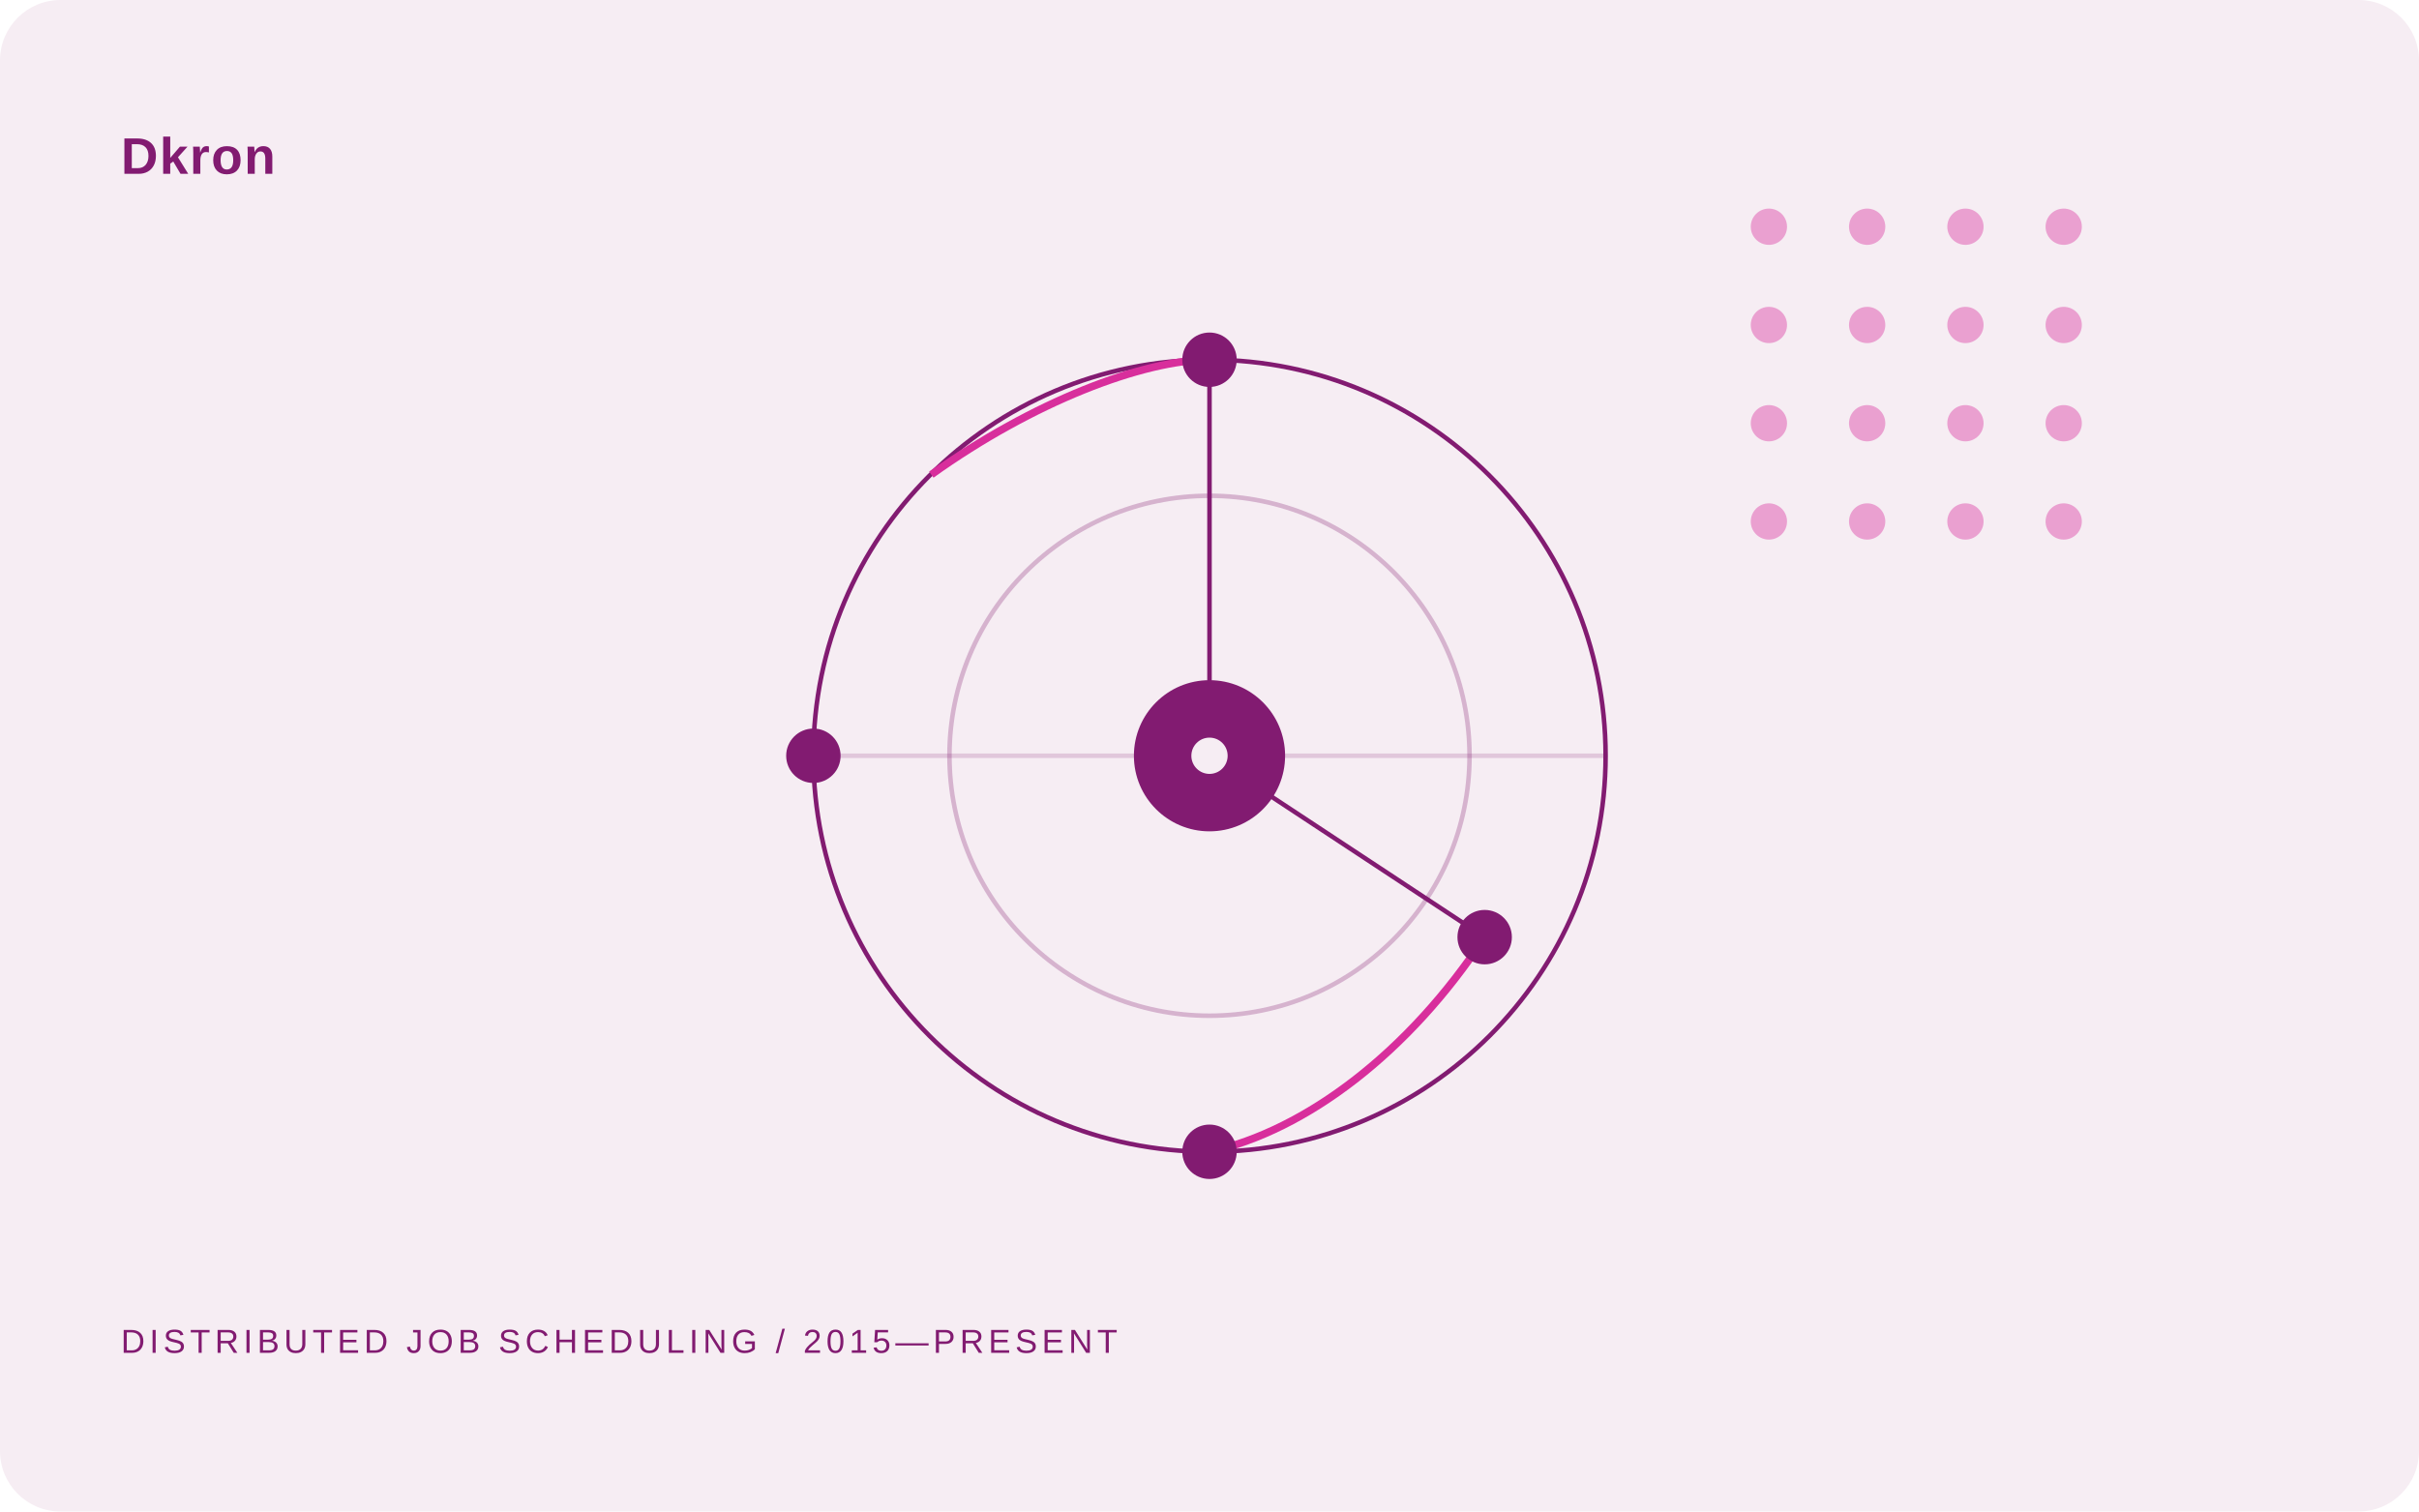
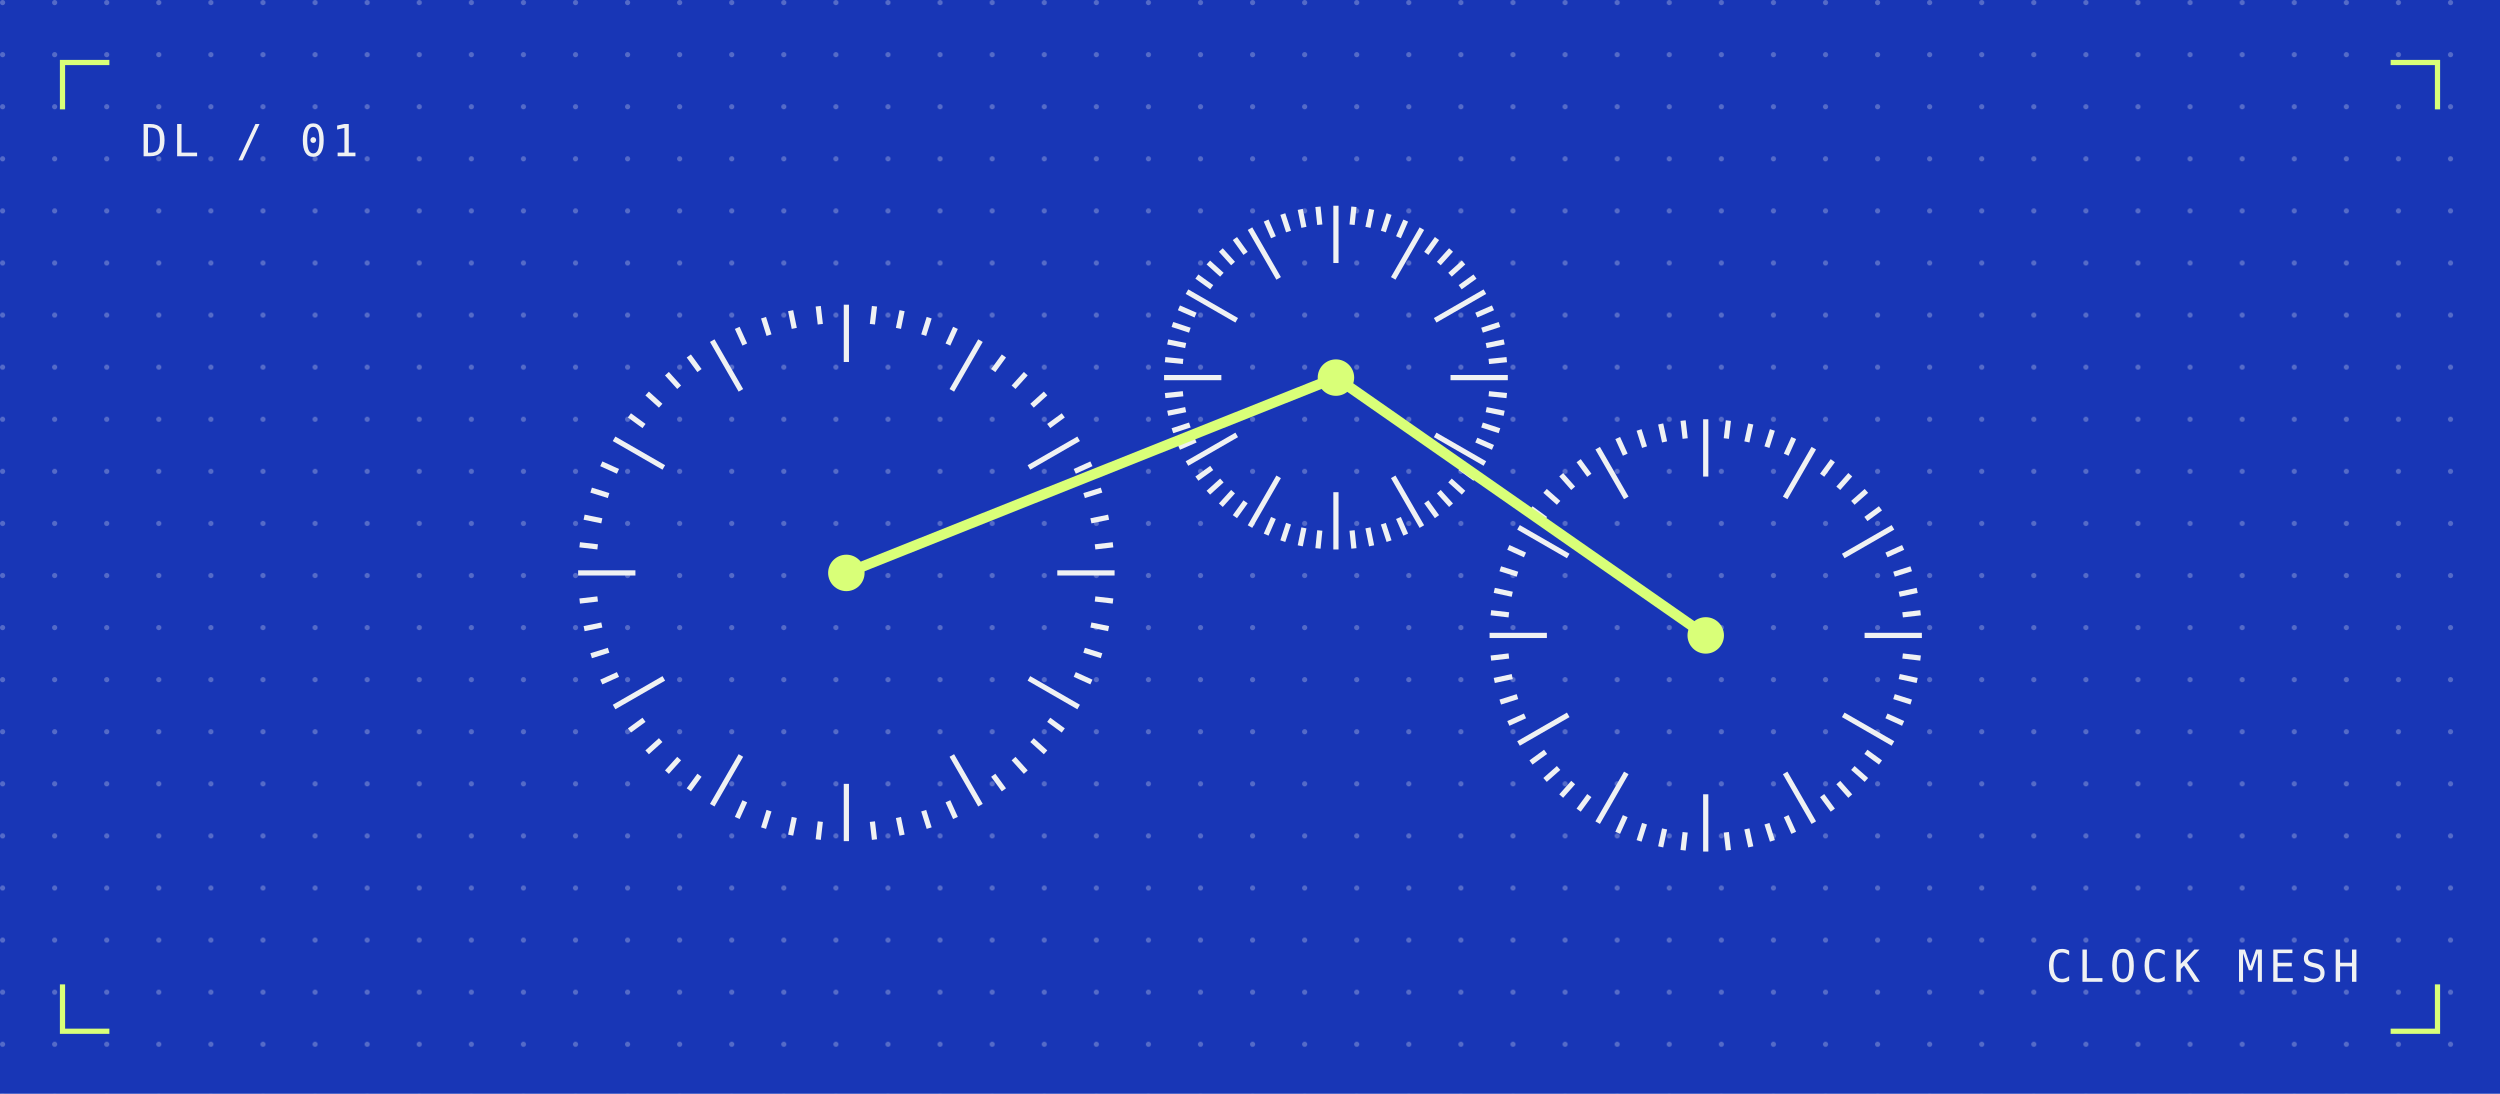
- <svg xmlns="http://www.w3.org/2000/svg" width="1600" height="1000" viewBox="0 0 1600 1000" fill="none">
-   <rect width="1600" height="1000" rx="40" fill="#F6EDF3" />
-   <g opacity="0.4" fill="#D82E9C">
-     <circle cx="1170" cy="150" r="12" />
-     <circle cx="1235" cy="150" r="12" />
-     <circle cx="1300" cy="150" r="12" />
-     <circle cx="1365" cy="150" r="12" />
-     <circle cx="1170" cy="215" r="12" />
-     <circle cx="1235" cy="215" r="12" />
-     <circle cx="1300" cy="215" r="12" />
-     <circle cx="1365" cy="215" r="12" />
-     <circle cx="1170" cy="280" r="12" />
-     <circle cx="1235" cy="280" r="12" />
-     <circle cx="1300" cy="280" r="12" />
-     <circle cx="1365" cy="280" r="12" />
-     <circle cx="1170" cy="345" r="12" />
-     <circle cx="1235" cy="345" r="12" />
-     <circle cx="1300" cy="345" r="12" />
-     <circle cx="1365" cy="345" r="12" />
+ <svg xmlns="http://www.w3.org/2000/svg" width="960" height="420" viewBox="0 0 960 420">
+   <defs>
+     <pattern id="grid" width="20" height="20" patternUnits="userSpaceOnUse">
+       <circle cx="1" cy="1" r="1" fill="#eff1f3" opacity=".28" />
+     </pattern>
+   </defs>
+   <rect width="960" height="420" fill="#1836b6" />
+   <rect width="960" height="420" fill="url(#grid)" />
+   <path d="M406.0 220.0L428.0 220.0" fill="none" stroke="#eff1f3" stroke-width="2" />
+   <path d="M420.5 230.0L427.4 230.8" fill="none" stroke="#eff1f3" stroke-width="2" />
+   <path d="M418.9 240.0L425.7 241.4" fill="none" stroke="#eff1f3" stroke-width="2" />
+   <path d="M416.3 249.7L423.0 251.8" fill="none" stroke="#eff1f3" stroke-width="2" />
+   <path d="M412.7 259.0L419.1 261.9" fill="none" stroke="#eff1f3" stroke-width="2" />
+   <path d="M395.1 260.5L414.2 271.5" fill="none" stroke="#eff1f3" stroke-width="2" />
+   <path d="M402.7 276.4L408.3 280.5" fill="none" stroke="#eff1f3" stroke-width="2" />
+   <path d="M396.3 284.2L401.5 288.9" fill="none" stroke="#eff1f3" stroke-width="2" />
+   <path d="M389.2 291.3L393.9 296.5" fill="none" stroke="#eff1f3" stroke-width="2" />
+   <path d="M381.4 297.7L385.5 303.3" fill="none" stroke="#eff1f3" stroke-width="2" />
+   <path d="M365.5 290.1L376.5 309.2" fill="none" stroke="#eff1f3" stroke-width="2" />
+   <path d="M364.0 307.7L366.9 314.1" fill="none" stroke="#eff1f3" stroke-width="2" />
+   <path d="M354.7 311.3L356.8 318.0" fill="none" stroke="#eff1f3" stroke-width="2" />
+   <path d="M345.0 313.9L346.4 320.7" fill="none" stroke="#eff1f3" stroke-width="2" />
+   <path d="M335.0 315.5L335.8 322.4" fill="none" stroke="#eff1f3" stroke-width="2" />
+   <path d="M325.0 301.0L325.0 323.0" fill="none" stroke="#eff1f3" stroke-width="2" />
+   <path d="M315.0 315.5L314.2 322.4" fill="none" stroke="#eff1f3" stroke-width="2" />
+   <path d="M305.0 313.9L303.6 320.7" fill="none" stroke="#eff1f3" stroke-width="2" />
+   <path d="M295.3 311.3L293.2 318.0" fill="none" stroke="#eff1f3" stroke-width="2" />
+   <path d="M286.0 307.7L283.1 314.1" fill="none" stroke="#eff1f3" stroke-width="2" />
+   <path d="M284.5 290.1L273.5 309.2" fill="none" stroke="#eff1f3" stroke-width="2" />
+   <path d="M268.6 297.7L264.5 303.3" fill="none" stroke="#eff1f3" stroke-width="2" />
+   <path d="M260.8 291.3L256.1 296.5" fill="none" stroke="#eff1f3" stroke-width="2" />
+   <path d="M253.7 284.2L248.5 288.9" fill="none" stroke="#eff1f3" stroke-width="2" />
+   <path d="M247.3 276.4L241.7 280.5" fill="none" stroke="#eff1f3" stroke-width="2" />
+   <path d="M254.9 260.5L235.8 271.5" fill="none" stroke="#eff1f3" stroke-width="2" />
+   <path d="M237.3 259.0L230.9 261.9" fill="none" stroke="#eff1f3" stroke-width="2" />
+   <path d="M233.7 249.7L227.0 251.8" fill="none" stroke="#eff1f3" stroke-width="2" />
+   <path d="M231.1 240.0L224.3 241.4" fill="none" stroke="#eff1f3" stroke-width="2" />
+   <path d="M229.5 230.0L222.6 230.8" fill="none" stroke="#eff1f3" stroke-width="2" />
+   <path d="M244.0 220.0L222.0 220.0" fill="none" stroke="#eff1f3" stroke-width="2" />
+   <path d="M229.5 210.0L222.6 209.2" fill="none" stroke="#eff1f3" stroke-width="2" />
+   <path d="M231.1 200.0L224.3 198.6" fill="none" stroke="#eff1f3" stroke-width="2" />
+   <path d="M233.7 190.3L227.0 188.2" fill="none" stroke="#eff1f3" stroke-width="2" />
+   <path d="M237.3 181.0L230.9 178.1" fill="none" stroke="#eff1f3" stroke-width="2" />
+   <path d="M254.9 179.5L235.8 168.5" fill="none" stroke="#eff1f3" stroke-width="2" />
+   <path d="M247.3 163.6L241.7 159.5" fill="none" stroke="#eff1f3" stroke-width="2" />
+   <path d="M253.7 155.8L248.5 151.1" fill="none" stroke="#eff1f3" stroke-width="2" />
+   <path d="M260.8 148.7L256.1 143.5" fill="none" stroke="#eff1f3" stroke-width="2" />
+   <path d="M268.6 142.3L264.5 136.7" fill="none" stroke="#eff1f3" stroke-width="2" />
+   <path d="M284.5 149.9L273.5 130.8" fill="none" stroke="#eff1f3" stroke-width="2" />
+   <path d="M286.0 132.3L283.1 125.9" fill="none" stroke="#eff1f3" stroke-width="2" />
+   <path d="M295.3 128.7L293.2 122.0" fill="none" stroke="#eff1f3" stroke-width="2" />
+   <path d="M305.0 126.1L303.6 119.3" fill="none" stroke="#eff1f3" stroke-width="2" />
+   <path d="M315.0 124.5L314.2 117.6" fill="none" stroke="#eff1f3" stroke-width="2" />
+   <path d="M325.0 139.0L325.0 117.0" fill="none" stroke="#eff1f3" stroke-width="2" />
+   <path d="M335.0 124.5L335.8 117.6" fill="none" stroke="#eff1f3" stroke-width="2" />
+   <path d="M345.0 126.1L346.4 119.3" fill="none" stroke="#eff1f3" stroke-width="2" />
+   <path d="M354.7 128.7L356.8 122.0" fill="none" stroke="#eff1f3" stroke-width="2" />
+   <path d="M364.0 132.3L366.9 125.9" fill="none" stroke="#eff1f3" stroke-width="2" />
+   <path d="M365.5 149.9L376.5 130.8" fill="none" stroke="#eff1f3" stroke-width="2" />
+   <path d="M381.4 142.3L385.5 136.7" fill="none" stroke="#eff1f3" stroke-width="2" />
+   <path d="M389.2 148.7L393.9 143.5" fill="none" stroke="#eff1f3" stroke-width="2" />
+   <path d="M396.3 155.8L401.5 151.1" fill="none" stroke="#eff1f3" stroke-width="2" />
+   <path d="M402.7 163.6L408.3 159.5" fill="none" stroke="#eff1f3" stroke-width="2" />
+   <path d="M395.1 179.5L414.2 168.5" fill="none" stroke="#eff1f3" stroke-width="2" />
+   <path d="M412.7 181.0L419.1 178.1" fill="none" stroke="#eff1f3" stroke-width="2" />
+   <path d="M416.3 190.3L423.0 188.2" fill="none" stroke="#eff1f3" stroke-width="2" />
+   <path d="M418.9 200.0L425.7 198.6" fill="none" stroke="#eff1f3" stroke-width="2" />
+   <path d="M420.5 210.0L427.4 209.2" fill="none" stroke="#eff1f3" stroke-width="2" />
+   <circle cx="325.0" cy="220.0" r="7" fill="#d9ff78" />
+   <path d="M557.0 145.0L579.0 145.0" fill="none" stroke="#eff1f3" stroke-width="2" />
+   <path d="M571.7 151.2L578.6 151.9" fill="none" stroke="#eff1f3" stroke-width="2" />
+   <path d="M570.7 157.3L577.6 158.7" fill="none" stroke="#eff1f3" stroke-width="2" />
+   <path d="M569.1 163.2L575.8 165.4" fill="none" stroke="#eff1f3" stroke-width="2" />
+   <path d="M566.9 169.0L573.3 171.8" fill="none" stroke="#eff1f3" stroke-width="2" />
+   <path d="M551.1 167.0L570.2 178.0" fill="none" stroke="#eff1f3" stroke-width="2" />
+   <path d="M560.7 179.7L566.4 183.8" fill="none" stroke="#eff1f3" stroke-width="2" />
+   <path d="M556.8 184.5L562.0 189.2" fill="none" stroke="#eff1f3" stroke-width="2" />
+   <path d="M552.5 188.8L557.2 194.0" fill="none" stroke="#eff1f3" stroke-width="2" />
+   <path d="M547.7 192.7L551.8 198.4" fill="none" stroke="#eff1f3" stroke-width="2" />
+   <path d="M535.0 183.1L546.0 202.2" fill="none" stroke="#eff1f3" stroke-width="2" />
+   <path d="M537.0 198.9L539.8 205.3" fill="none" stroke="#eff1f3" stroke-width="2" />
+   <path d="M531.2 201.1L533.4 207.8" fill="none" stroke="#eff1f3" stroke-width="2" />
+   <path d="M525.3 202.7L526.7 209.6" fill="none" stroke="#eff1f3" stroke-width="2" />
+   <path d="M519.2 203.7L519.9 210.6" fill="none" stroke="#eff1f3" stroke-width="2" />
+   <path d="M513.0 189.0L513.0 211.0" fill="none" stroke="#eff1f3" stroke-width="2" />
+   <path d="M506.8 203.7L506.1 210.6" fill="none" stroke="#eff1f3" stroke-width="2" />
+   <path d="M500.7 202.7L499.3 209.6" fill="none" stroke="#eff1f3" stroke-width="2" />
+   <path d="M494.8 201.1L492.6 207.8" fill="none" stroke="#eff1f3" stroke-width="2" />
+   <path d="M489.0 198.9L486.2 205.3" fill="none" stroke="#eff1f3" stroke-width="2" />
+   <path d="M491.0 183.1L480.0 202.2" fill="none" stroke="#eff1f3" stroke-width="2" />
+   <path d="M478.3 192.7L474.2 198.4" fill="none" stroke="#eff1f3" stroke-width="2" />
+   <path d="M473.5 188.8L468.8 194.0" fill="none" stroke="#eff1f3" stroke-width="2" />
+   <path d="M469.2 184.5L464.0 189.2" fill="none" stroke="#eff1f3" stroke-width="2" />
+   <path d="M465.3 179.7L459.6 183.8" fill="none" stroke="#eff1f3" stroke-width="2" />
+   <path d="M474.9 167.0L455.8 178.0" fill="none" stroke="#eff1f3" stroke-width="2" />
+   <path d="M459.1 169.0L452.7 171.8" fill="none" stroke="#eff1f3" stroke-width="2" />
+   <path d="M456.9 163.2L450.2 165.4" fill="none" stroke="#eff1f3" stroke-width="2" />
+   <path d="M455.3 157.3L448.4 158.7" fill="none" stroke="#eff1f3" stroke-width="2" />
+   <path d="M454.3 151.2L447.4 151.9" fill="none" stroke="#eff1f3" stroke-width="2" />
+   <path d="M469.0 145.0L447.0 145.0" fill="none" stroke="#eff1f3" stroke-width="2" />
+   <path d="M454.3 138.8L447.4 138.1" fill="none" stroke="#eff1f3" stroke-width="2" />
+   <path d="M455.3 132.7L448.4 131.3" fill="none" stroke="#eff1f3" stroke-width="2" />
+   <path d="M456.9 126.8L450.2 124.6" fill="none" stroke="#eff1f3" stroke-width="2" />
+   <path d="M459.1 121.0L452.7 118.2" fill="none" stroke="#eff1f3" stroke-width="2" />
+   <path d="M474.9 123.0L455.8 112.0" fill="none" stroke="#eff1f3" stroke-width="2" />
+   <path d="M465.3 110.3L459.6 106.2" fill="none" stroke="#eff1f3" stroke-width="2" />
+   <path d="M469.2 105.5L464.0 100.8" fill="none" stroke="#eff1f3" stroke-width="2" />
+   <path d="M473.5 101.2L468.8 96.0" fill="none" stroke="#eff1f3" stroke-width="2" />
+   <path d="M478.3 97.3L474.2 91.6" fill="none" stroke="#eff1f3" stroke-width="2" />
+   <path d="M491.0 106.9L480.0 87.8" fill="none" stroke="#eff1f3" stroke-width="2" />
+   <path d="M489.0 91.1L486.2 84.7" fill="none" stroke="#eff1f3" stroke-width="2" />
+   <path d="M494.8 88.9L492.6 82.2" fill="none" stroke="#eff1f3" stroke-width="2" />
+   <path d="M500.7 87.3L499.3 80.4" fill="none" stroke="#eff1f3" stroke-width="2" />
+   <path d="M506.8 86.3L506.1 79.4" fill="none" stroke="#eff1f3" stroke-width="2" />
+   <path d="M513.0 101.0L513.0 79.0" fill="none" stroke="#eff1f3" stroke-width="2" />
+   <path d="M519.2 86.3L519.9 79.4" fill="none" stroke="#eff1f3" stroke-width="2" />
+   <path d="M525.3 87.3L526.7 80.4" fill="none" stroke="#eff1f3" stroke-width="2" />
+   <path d="M531.2 88.9L533.4 82.2" fill="none" stroke="#eff1f3" stroke-width="2" />
+   <path d="M537.0 91.1L539.8 84.7" fill="none" stroke="#eff1f3" stroke-width="2" />
+   <path d="M535.0 106.9L546.0 87.8" fill="none" stroke="#eff1f3" stroke-width="2" />
+   <path d="M547.7 97.3L551.8 91.6" fill="none" stroke="#eff1f3" stroke-width="2" />
+   <path d="M552.5 101.2L557.2 96.0" fill="none" stroke="#eff1f3" stroke-width="2" />
+   <path d="M556.8 105.5L562.0 100.8" fill="none" stroke="#eff1f3" stroke-width="2" />
+   <path d="M560.7 110.3L566.4 106.2" fill="none" stroke="#eff1f3" stroke-width="2" />
+   <path d="M551.1 123.0L570.2 112.0" fill="none" stroke="#eff1f3" stroke-width="2" />
+   <path d="M566.9 121.0L573.3 118.2" fill="none" stroke="#eff1f3" stroke-width="2" />
+   <path d="M569.1 126.8L575.8 124.6" fill="none" stroke="#eff1f3" stroke-width="2" />
+   <path d="M570.7 132.7L577.6 131.3" fill="none" stroke="#eff1f3" stroke-width="2" />
+   <path d="M571.7 138.8L578.6 138.1" fill="none" stroke="#eff1f3" stroke-width="2" />
+   <circle cx="513.0" cy="145.0" r="7" fill="#d9ff78" />
+   <path d="M716.0 244.0L738.0 244.0" fill="none" stroke="#eff1f3" stroke-width="2" />
+   <path d="M730.6 251.9L737.5 252.7" fill="none" stroke="#eff1f3" stroke-width="2" />
+   <path d="M729.3 259.8L736.2 261.3" fill="none" stroke="#eff1f3" stroke-width="2" />
+   <path d="M727.3 267.5L733.9 269.6" fill="none" stroke="#eff1f3" stroke-width="2" />
+   <path d="M724.4 274.9L730.8 277.8" fill="none" stroke="#eff1f3" stroke-width="2" />
+   <path d="M707.8 274.5L726.9 285.5" fill="none" stroke="#eff1f3" stroke-width="2" />
+   <path d="M716.5 288.7L722.1 292.8" fill="none" stroke="#eff1f3" stroke-width="2" />
+   <path d="M711.5 294.9L716.7 299.5" fill="none" stroke="#eff1f3" stroke-width="2" />
+   <path d="M705.9 300.5L710.5 305.7" fill="none" stroke="#eff1f3" stroke-width="2" />
+   <path d="M699.7 305.5L703.8 311.1" fill="none" stroke="#eff1f3" stroke-width="2" />
+   <path d="M685.5 296.8L696.5 315.9" fill="none" stroke="#eff1f3" stroke-width="2" />
+   <path d="M685.9 313.4L688.8 319.8" fill="none" stroke="#eff1f3" stroke-width="2" />
+   <path d="M678.5 316.3L680.6 322.9" fill="none" stroke="#eff1f3" stroke-width="2" />
+   <path d="M670.8 318.3L672.3 325.2" fill="none" stroke="#eff1f3" stroke-width="2" />
+   <path d="M662.9 319.6L663.7 326.5" fill="none" stroke="#eff1f3" stroke-width="2" />
+   <path d="M655.0 305.0L655.0 327.0" fill="none" stroke="#eff1f3" stroke-width="2" />
+   <path d="M647.1 319.6L646.3 326.5" fill="none" stroke="#eff1f3" stroke-width="2" />
+   <path d="M639.2 318.3L637.7 325.2" fill="none" stroke="#eff1f3" stroke-width="2" />
+   <path d="M631.5 316.3L629.4 322.9" fill="none" stroke="#eff1f3" stroke-width="2" />
+   <path d="M624.1 313.4L621.2 319.8" fill="none" stroke="#eff1f3" stroke-width="2" />
+   <path d="M624.5 296.8L613.5 315.9" fill="none" stroke="#eff1f3" stroke-width="2" />
+   <path d="M610.3 305.5L606.2 311.1" fill="none" stroke="#eff1f3" stroke-width="2" />
+   <path d="M604.1 300.5L599.5 305.7" fill="none" stroke="#eff1f3" stroke-width="2" />
+   <path d="M598.5 294.9L593.3 299.5" fill="none" stroke="#eff1f3" stroke-width="2" />
+   <path d="M593.5 288.7L587.9 292.8" fill="none" stroke="#eff1f3" stroke-width="2" />
+   <path d="M602.2 274.5L583.1 285.5" fill="none" stroke="#eff1f3" stroke-width="2" />
+   <path d="M585.6 274.9L579.2 277.8" fill="none" stroke="#eff1f3" stroke-width="2" />
+   <path d="M582.7 267.5L576.1 269.6" fill="none" stroke="#eff1f3" stroke-width="2" />
+   <path d="M580.7 259.8L573.8 261.3" fill="none" stroke="#eff1f3" stroke-width="2" />
+   <path d="M579.4 251.9L572.5 252.7" fill="none" stroke="#eff1f3" stroke-width="2" />
+   <path d="M594.0 244.0L572.0 244.0" fill="none" stroke="#eff1f3" stroke-width="2" />
+   <path d="M579.4 236.1L572.5 235.3" fill="none" stroke="#eff1f3" stroke-width="2" />
+   <path d="M580.7 228.2L573.8 226.7" fill="none" stroke="#eff1f3" stroke-width="2" />
+   <path d="M582.7 220.5L576.1 218.4" fill="none" stroke="#eff1f3" stroke-width="2" />
+   <path d="M585.6 213.1L579.2 210.2" fill="none" stroke="#eff1f3" stroke-width="2" />
+   <path d="M602.2 213.5L583.1 202.5" fill="none" stroke="#eff1f3" stroke-width="2" />
+   <path d="M593.5 199.3L587.9 195.2" fill="none" stroke="#eff1f3" stroke-width="2" />
+   <path d="M598.5 193.1L593.3 188.5" fill="none" stroke="#eff1f3" stroke-width="2" />
+   <path d="M604.1 187.5L599.5 182.3" fill="none" stroke="#eff1f3" stroke-width="2" />
+   <path d="M610.3 182.5L606.2 176.9" fill="none" stroke="#eff1f3" stroke-width="2" />
+   <path d="M624.5 191.2L613.5 172.1" fill="none" stroke="#eff1f3" stroke-width="2" />
+   <path d="M624.1 174.6L621.2 168.2" fill="none" stroke="#eff1f3" stroke-width="2" />
+   <path d="M631.5 171.7L629.4 165.1" fill="none" stroke="#eff1f3" stroke-width="2" />
+   <path d="M639.2 169.7L637.7 162.8" fill="none" stroke="#eff1f3" stroke-width="2" />
+   <path d="M647.1 168.4L646.3 161.5" fill="none" stroke="#eff1f3" stroke-width="2" />
+   <path d="M655.0 183.0L655.0 161.0" fill="none" stroke="#eff1f3" stroke-width="2" />
+   <path d="M662.9 168.4L663.7 161.5" fill="none" stroke="#eff1f3" stroke-width="2" />
+   <path d="M670.8 169.7L672.3 162.8" fill="none" stroke="#eff1f3" stroke-width="2" />
+   <path d="M678.5 171.7L680.6 165.1" fill="none" stroke="#eff1f3" stroke-width="2" />
+   <path d="M685.9 174.6L688.8 168.2" fill="none" stroke="#eff1f3" stroke-width="2" />
+   <path d="M685.5 191.2L696.5 172.1" fill="none" stroke="#eff1f3" stroke-width="2" />
+   <path d="M699.7 182.5L703.8 176.9" fill="none" stroke="#eff1f3" stroke-width="2" />
+   <path d="M705.9 187.5L710.5 182.3" fill="none" stroke="#eff1f3" stroke-width="2" />
+   <path d="M711.5 193.1L716.7 188.5" fill="none" stroke="#eff1f3" stroke-width="2" />
+   <path d="M716.5 199.3L722.1 195.2" fill="none" stroke="#eff1f3" stroke-width="2" />
+   <path d="M707.8 213.5L726.9 202.5" fill="none" stroke="#eff1f3" stroke-width="2" />
+   <path d="M724.4 213.1L730.8 210.2" fill="none" stroke="#eff1f3" stroke-width="2" />
+   <path d="M727.3 220.5L733.9 218.4" fill="none" stroke="#eff1f3" stroke-width="2" />
+   <path d="M729.3 228.2L736.2 226.7" fill="none" stroke="#eff1f3" stroke-width="2" />
+   <path d="M730.6 236.1L737.5 235.3" fill="none" stroke="#eff1f3" stroke-width="2" />
+   <circle cx="655.0" cy="244.0" r="7" fill="#d9ff78" />
+   <path d="M325 220L513 145L655 244" fill="none" stroke="#d9ff78" stroke-width="4" />
+   <path d="M24 42V24H42 M918 24H936V42 M24 378V396H42 M918 396H936V378" fill="none" stroke="#d9ff78" stroke-width="2" />
+   <g font-family="monospace" font-size="17" letter-spacing="2" fill="#eff1f3">
+     <text x="54" y="60">DL / 01</text>
+     <text x="906" y="377" text-anchor="end">CLOCK MESH</text>
  </g>
-   <g stroke="#821B71" stroke-width="3">
-     <circle cx="800" cy="500" r="262" />
-     <circle cx="800" cy="500" r="172" opacity="0.28" />
-     <path d="M800 238V500L982 620" />
-     <path d="M538 500H1062" opacity="0.18" />
-   </g>
-   <g stroke="#D82E9C" stroke-width="5">
-     <path d="M616 314C683 266 756 238 800 238" />
-     <path d="M982 620C932 696 864 748 800 762" />
-   </g>
-   <g fill="#821B71">
-     <circle cx="800" cy="238" r="18" />
-     <circle cx="538" cy="500" r="18" />
-     <circle cx="982" cy="620" r="18" />
-     <circle cx="800" cy="762" r="18" />
-   </g>
-   <circle cx="800" cy="500" r="50" fill="#821B71" />
-   <circle cx="800" cy="500" r="12" fill="#F6EDF3" />
-   <text x="80" y="115" fill="#821B71" font-family="Arial, sans-serif" font-size="34" font-weight="700" letter-spacing="1">Dkron</text>
-   <text x="80" y="895" fill="#821B71" font-family="Arial, sans-serif" font-size="22" letter-spacing="3">DISTRIBUTED JOB SCHEDULING / 2015—PRESENT</text>
</svg>
